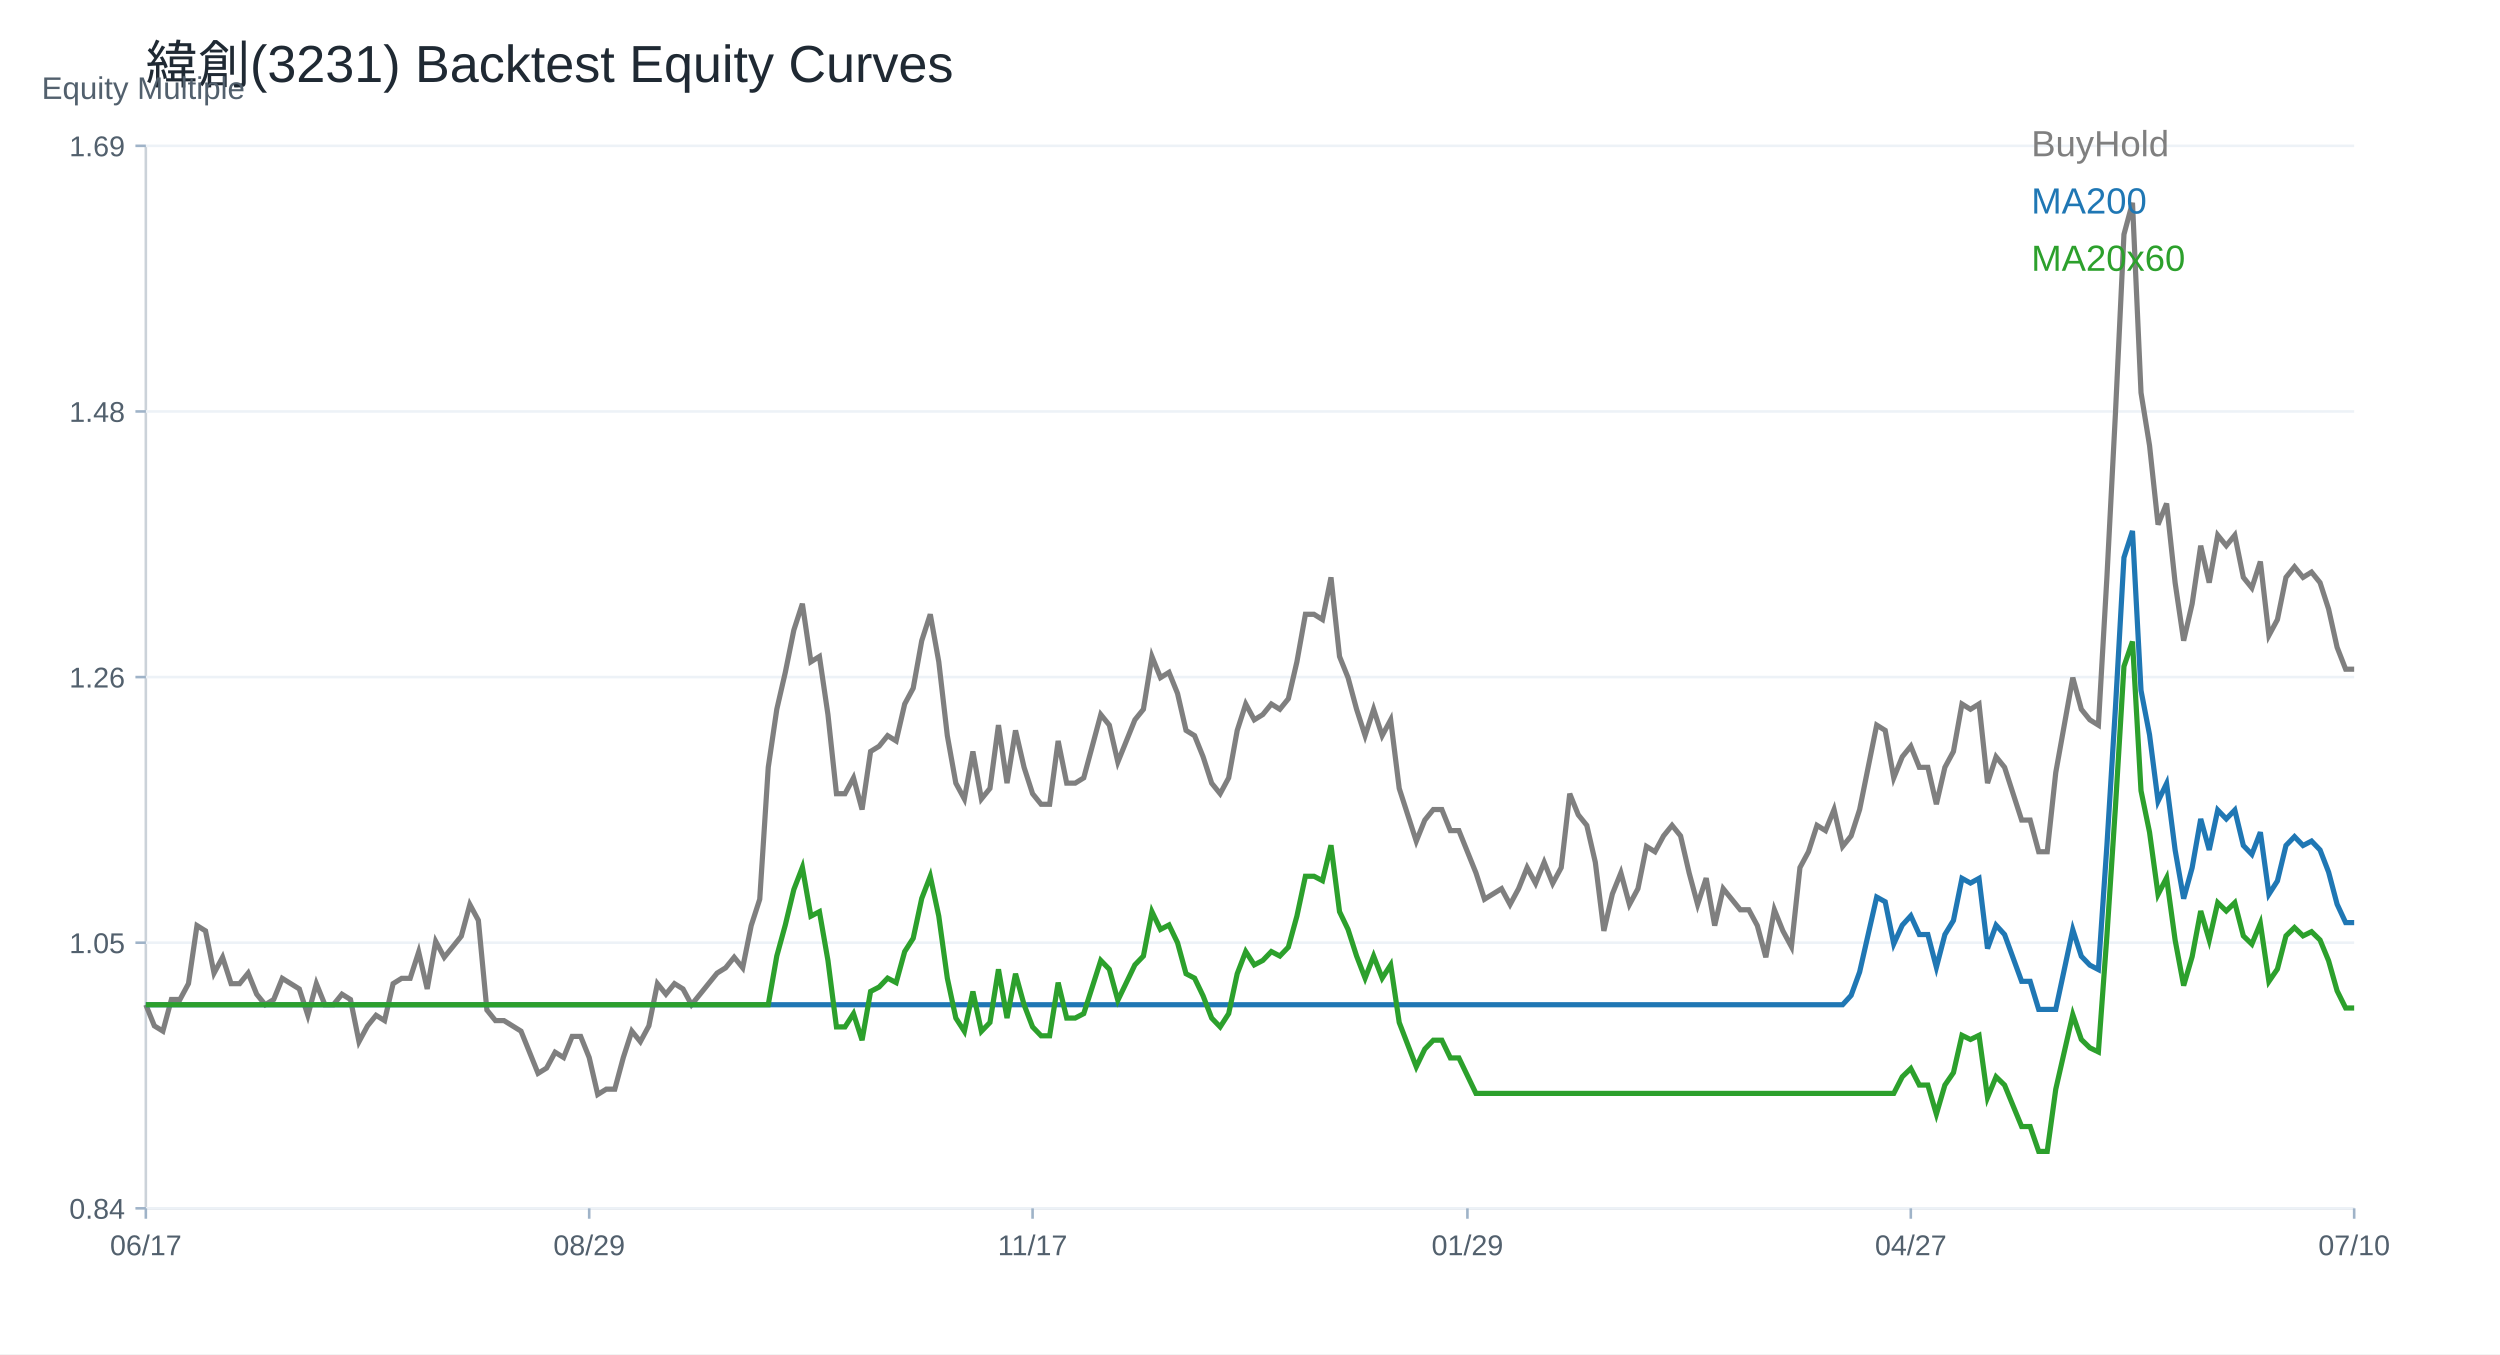
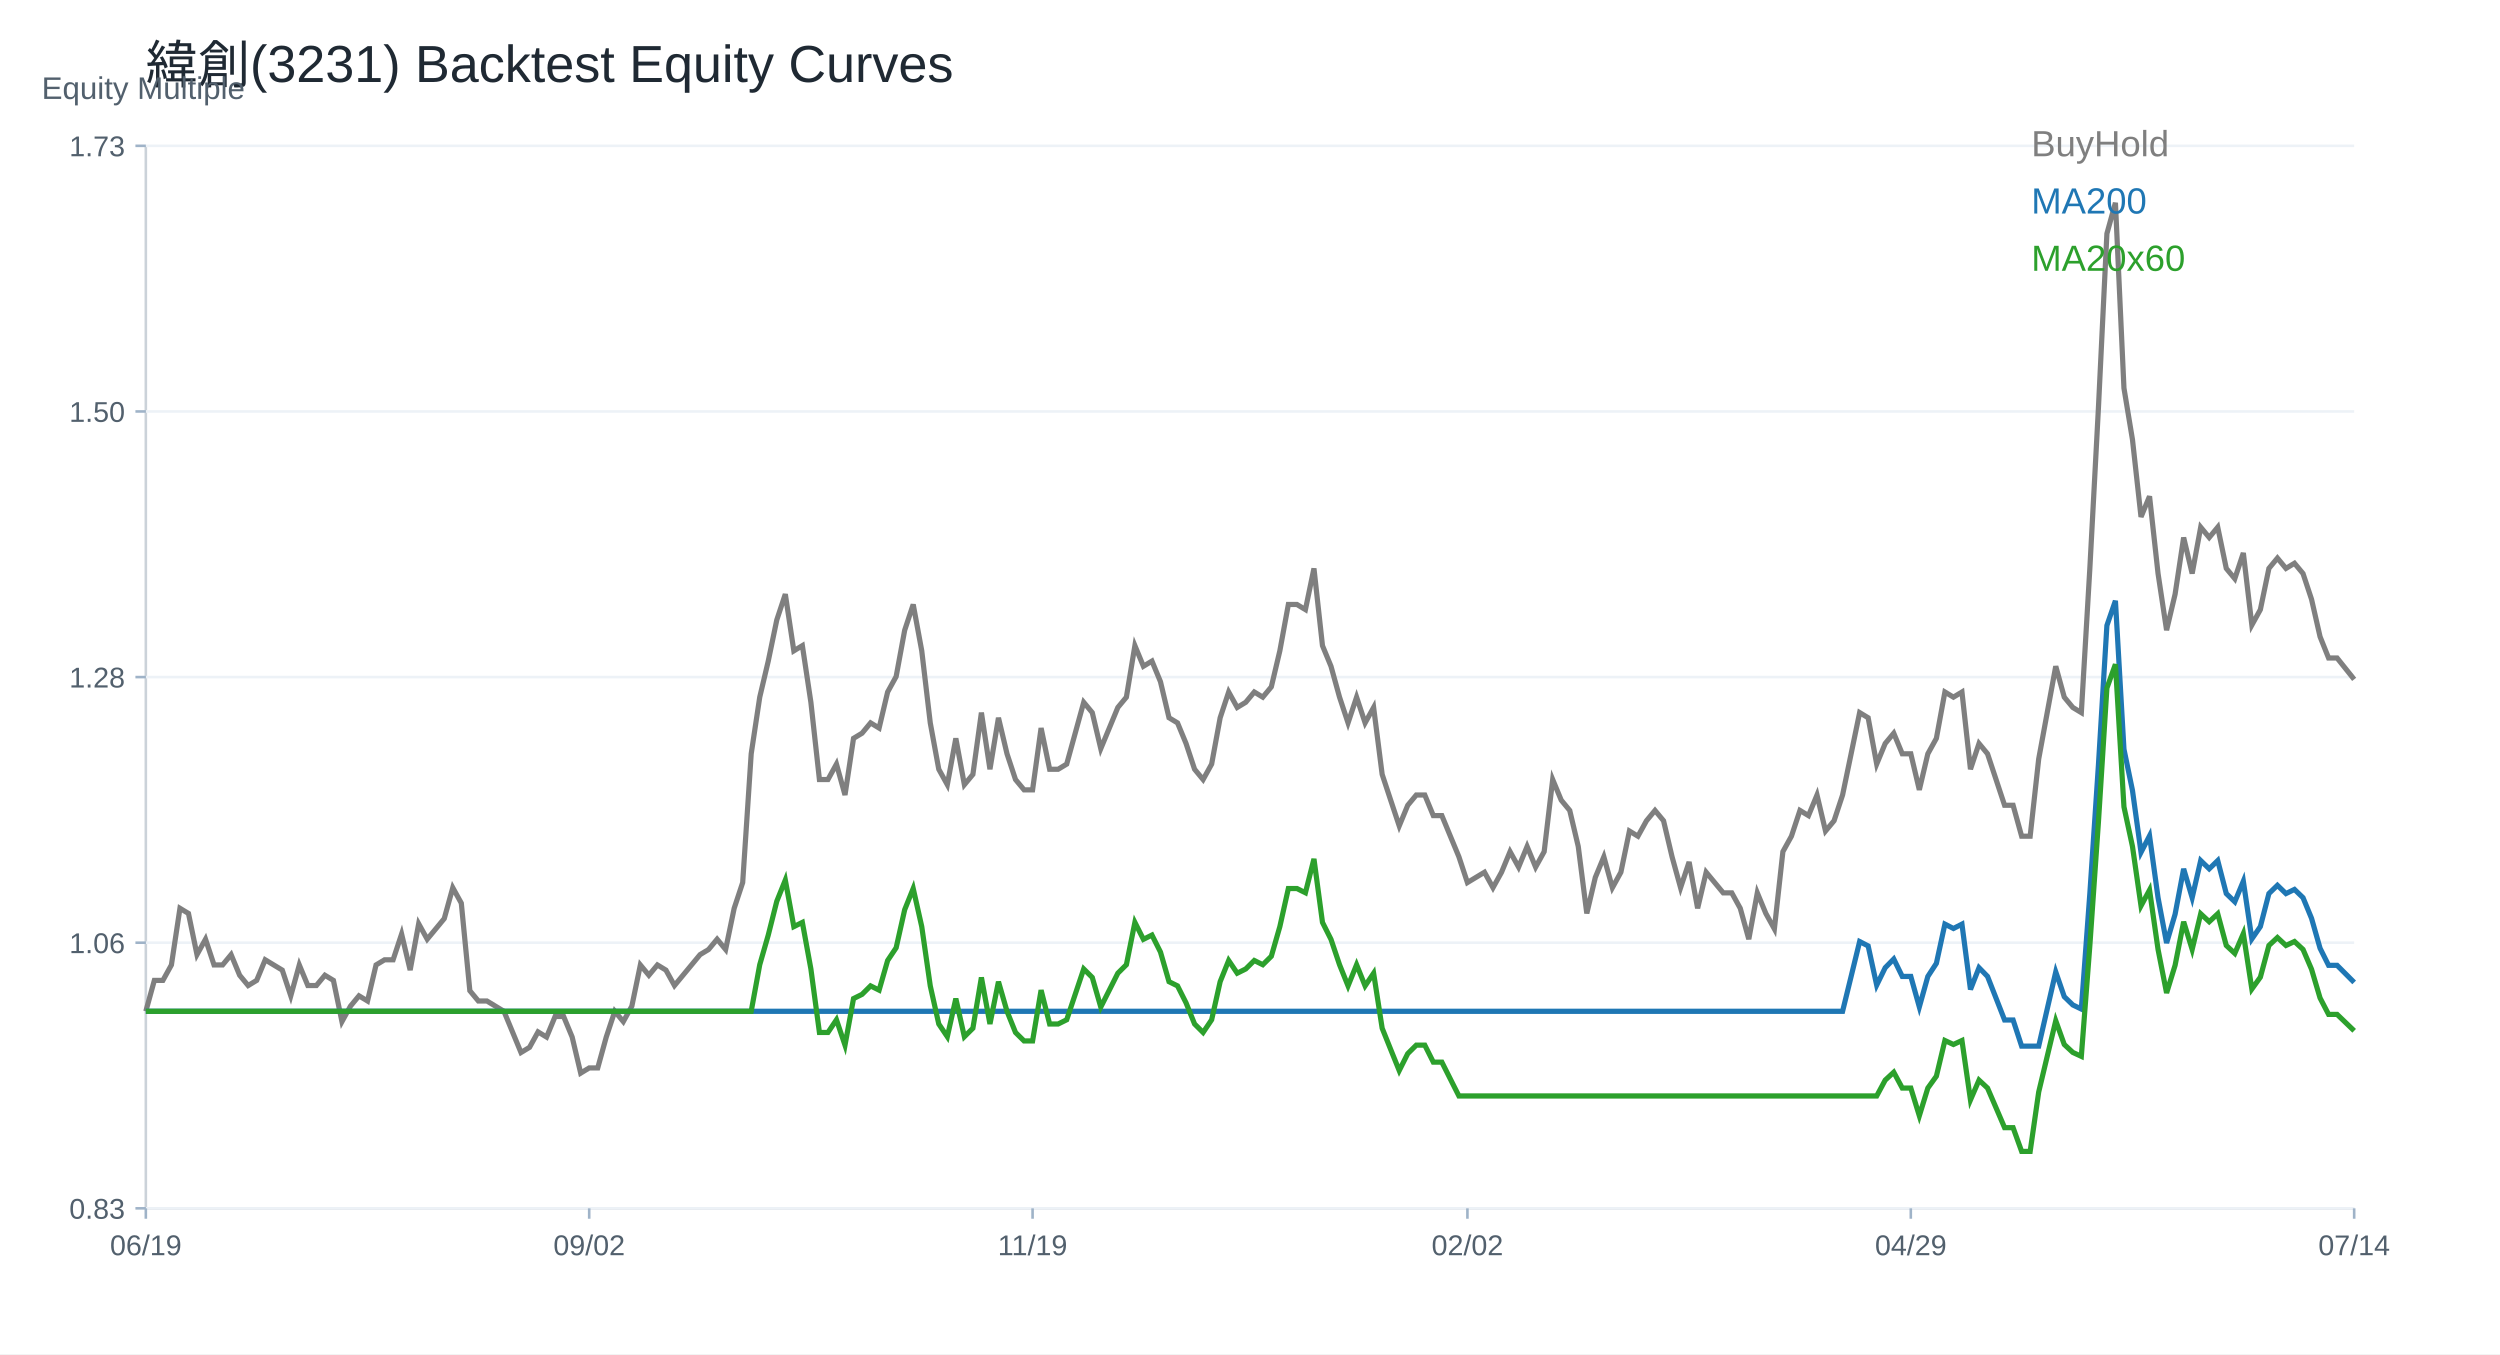
<svg xmlns="http://www.w3.org/2000/svg" width="960" height="520" viewBox="0 0 960 520">
  <rect width="100%" height="100%" fill="white" />
  <text x="56.00" y="32.00" font-size="20" font-family="Arial" fill="#1f2933" text-anchor="start">緯創(3231) Backtest Equity Curves</text>
  <line x1="56" y1="464" x2="904" y2="464" stroke="#cbd2d9" />
  <line x1="56" y1="56" x2="56" y2="464" stroke="#cbd2d9" />
  <text x="16.00" y="38.00" font-size="12" font-family="Arial" fill="#52606d" text-anchor="start">Equity Multiple</text>
  <line x1="56" y1="464.00" x2="904" y2="464.00" stroke="#edf2f7" />
  <line x1="52" y1="464.00" x2="56" y2="464.00" stroke="#9fb3c8" />
-   <text x="48.00" y="468.00" font-size="11" font-family="Arial" fill="#52606d" text-anchor="end">0.84</text>
+   <text x="48.00" y="468.00" font-size="11" font-family="Arial" fill="#52606d" text-anchor="end">0.83</text>
  <line x1="56" y1="362.00" x2="904" y2="362.00" stroke="#edf2f7" />
  <line x1="52" y1="362.00" x2="56" y2="362.00" stroke="#9fb3c8" />
-   <text x="48.00" y="366.00" font-size="11" font-family="Arial" fill="#52606d" text-anchor="end">1.05</text>
+   <text x="48.00" y="366.00" font-size="11" font-family="Arial" fill="#52606d" text-anchor="end">1.06</text>
  <line x1="56" y1="260.00" x2="904" y2="260.00" stroke="#edf2f7" />
  <line x1="52" y1="260.00" x2="56" y2="260.00" stroke="#9fb3c8" />
-   <text x="48.00" y="264.00" font-size="11" font-family="Arial" fill="#52606d" text-anchor="end">1.26</text>
+   <text x="48.00" y="264.00" font-size="11" font-family="Arial" fill="#52606d" text-anchor="end">1.28</text>
  <line x1="56" y1="158.00" x2="904" y2="158.00" stroke="#edf2f7" />
  <line x1="52" y1="158.00" x2="56" y2="158.00" stroke="#9fb3c8" />
-   <text x="48.00" y="162.00" font-size="11" font-family="Arial" fill="#52606d" text-anchor="end">1.48</text>
+   <text x="48.00" y="162.00" font-size="11" font-family="Arial" fill="#52606d" text-anchor="end">1.50</text>
  <line x1="56" y1="56.00" x2="904" y2="56.00" stroke="#edf2f7" />
  <line x1="52" y1="56.00" x2="56" y2="56.00" stroke="#9fb3c8" />
-   <text x="48.00" y="60.00" font-size="11" font-family="Arial" fill="#52606d" text-anchor="end">1.69</text>
+   <text x="48.00" y="60.00" font-size="11" font-family="Arial" fill="#52606d" text-anchor="end">1.73</text>
  <line x1="56.00" y1="464" x2="56.00" y2="468" stroke="#9fb3c8" />
-   <text x="56.00" y="482.00" font-size="11" font-family="Arial" fill="#52606d" text-anchor="middle">06/17</text>
+   <text x="56.00" y="482.00" font-size="11" font-family="Arial" fill="#52606d" text-anchor="middle">06/19</text>
  <line x1="226.25" y1="464" x2="226.25" y2="468" stroke="#9fb3c8" />
-   <text x="226.25" y="482.00" font-size="11" font-family="Arial" fill="#52606d" text-anchor="middle">08/29</text>
+   <text x="226.25" y="482.00" font-size="11" font-family="Arial" fill="#52606d" text-anchor="middle">09/02</text>
  <line x1="396.51" y1="464" x2="396.51" y2="468" stroke="#9fb3c8" />
-   <text x="396.51" y="482.00" font-size="11" font-family="Arial" fill="#52606d" text-anchor="middle">11/17</text>
+   <text x="396.51" y="482.00" font-size="11" font-family="Arial" fill="#52606d" text-anchor="middle">11/19</text>
  <line x1="563.49" y1="464" x2="563.49" y2="468" stroke="#9fb3c8" />
-   <text x="563.49" y="482.00" font-size="11" font-family="Arial" fill="#52606d" text-anchor="middle">01/29</text>
+   <text x="563.49" y="482.00" font-size="11" font-family="Arial" fill="#52606d" text-anchor="middle">02/02</text>
  <line x1="733.75" y1="464" x2="733.75" y2="468" stroke="#9fb3c8" />
-   <text x="733.75" y="482.00" font-size="11" font-family="Arial" fill="#52606d" text-anchor="middle">04/27</text>
+   <text x="733.75" y="482.00" font-size="11" font-family="Arial" fill="#52606d" text-anchor="middle">04/29</text>
  <line x1="904.00" y1="464" x2="904.00" y2="468" stroke="#9fb3c8" />
-   <text x="904.00" y="482.00" font-size="11" font-family="Arial" fill="#52606d" text-anchor="middle">07/10</text>
-   <polyline fill="none" stroke="#7f7f7f" stroke-width="2" points="56.00,385.82 59.27,393.93 62.55,395.95 65.82,383.80 69.10,383.80 72.37,377.72 75.64,355.43 78.92,357.46 82.19,373.67 85.47,367.59 88.74,377.72 92.02,377.72 95.29,373.67 98.56,381.77 101.84,385.82 105.11,383.80 108.39,375.69 111.66,377.72 114.93,379.75 118.21,389.88 121.48,377.72 124.76,385.82 128.03,385.82 131.31,381.77 134.58,383.80 137.85,400.01 141.13,393.93 144.40,389.88 147.68,391.90 150.95,377.72 154.22,375.69 157.50,375.69 160.77,365.56 164.05,379.75 167.32,361.51 170.59,367.59 173.87,363.54 177.14,359.48 180.42,347.33 183.69,353.41 186.97,387.85 190.24,391.90 193.51,391.90 196.79,393.93 200.06,395.95 203.34,404.06 206.61,412.16 209.88,410.14 213.16,404.06 216.43,406.09 219.71,397.98 222.98,397.98 226.25,406.09 229.53,420.27 232.80,418.24 236.08,418.24 239.35,406.09 242.63,395.95 245.90,400.01 249.17,393.93 252.45,377.72 255.72,381.77 259.00,377.72 262.27,379.75 265.54,385.82 268.82,381.77 272.09,377.72 275.37,373.67 278.64,371.64 281.92,367.59 285.19,371.64 288.46,355.43 291.74,345.30 295.01,294.65 298.29,272.36 301.56,258.18 304.83,241.97 308.11,231.84 311.38,254.13 314.66,252.10 317.93,274.39 321.20,304.78 324.48,304.78 327.75,298.70 331.03,310.86 334.30,288.57 337.58,286.55 340.85,282.49 344.12,284.52 347.40,270.34 350.67,264.26 353.95,246.02 357.22,235.89 360.49,254.13 363.77,282.49 367.04,300.73 370.32,306.81 373.59,288.57 376.86,306.81 380.14,302.75 383.41,278.44 386.69,300.73 389.96,280.47 393.24,294.65 396.51,304.78 399.78,308.83 403.06,308.83 406.33,284.52 409.61,300.73 412.88,300.73 416.15,298.70 419.43,286.55 422.70,274.39 425.98,278.44 429.25,292.62 432.53,284.52 435.80,276.41 439.07,272.36 442.35,252.10 445.62,260.21 448.90,258.18 452.17,266.28 455.44,280.47 458.72,282.49 461.99,290.60 465.27,300.73 468.54,304.78 471.81,298.70 475.09,280.47 478.36,270.34 481.64,276.41 484.91,274.39 488.19,270.34 491.46,272.36 494.73,268.31 498.01,254.13 501.28,235.89 504.56,235.89 507.83,237.92 511.10,221.71 514.38,252.10 517.65,260.21 520.93,272.36 524.20,282.49 527.47,272.36 530.75,282.49 534.02,276.41 537.30,302.75 540.57,312.88 543.85,323.02 547.12,314.91 550.39,310.86 553.67,310.86 556.94,318.96 560.22,318.96 563.49,327.07 566.76,335.17 570.04,345.30 573.31,343.28 576.59,341.25 579.86,347.33 583.14,341.25 586.41,333.15 589.68,339.22 592.96,331.12 596.23,339.22 599.51,333.15 602.78,304.78 606.05,312.88 609.33,316.94 612.60,331.12 615.88,357.46 619.15,343.28 622.42,335.17 625.70,347.33 628.97,341.25 632.25,325.04 635.52,327.07 638.80,320.99 642.07,316.94 645.34,320.99 648.62,335.17 651.89,347.33 655.17,337.20 658.44,355.43 661.71,341.25 664.99,345.30 668.26,349.35 671.54,349.35 674.81,355.43 678.08,367.59 681.36,349.35 684.63,357.46 687.91,363.54 691.18,333.15 694.46,327.07 697.73,316.94 701.00,318.96 704.28,310.86 707.55,325.04 710.83,320.99 714.10,310.86 717.37,294.65 720.65,278.44 723.92,280.47 727.20,298.70 730.47,290.60 733.75,286.55 737.02,294.65 740.29,294.65 743.57,308.83 746.84,294.65 750.12,288.57 753.39,270.34 756.66,272.36 759.94,270.34 763.21,300.73 766.49,290.60 769.76,294.65 773.03,304.78 776.31,314.91 779.58,314.91 782.86,327.07 786.13,327.07 789.41,296.68 792.68,278.44 795.95,260.21 799.23,272.36 802.50,276.41 805.78,278.44 809.05,221.71 812.32,158.90 815.60,90.01 818.87,77.86 822.15,150.80 825.42,171.06 828.69,201.45 831.97,193.34 835.24,223.74 838.52,246.02 841.79,231.84 845.07,209.55 848.34,223.74 851.61,205.50 854.89,209.55 858.16,205.50 861.44,221.71 864.71,225.76 867.98,215.63 871.26,244.00 874.53,237.92 877.81,221.71 881.08,217.66 884.36,221.71 887.63,219.68 890.90,223.74 894.18,233.87 897.45,248.57 900.73,256.97 904.00,256.97" />
+   <text x="904.00" y="482.00" font-size="11" font-family="Arial" fill="#52606d" text-anchor="middle">07/14</text>
+   <polyline fill="none" stroke="#7f7f7f" stroke-width="2" points="56.00,388.34 59.27,376.47 62.55,376.47 65.82,370.54 69.10,348.79 72.37,350.76 75.64,366.58 78.92,360.65 82.19,370.54 85.47,370.54 88.74,366.58 92.02,374.49 95.29,378.45 98.56,376.47 101.84,368.56 105.11,370.54 108.39,372.52 111.66,382.40 114.93,370.54 118.21,378.45 121.48,378.45 124.76,374.49 128.03,376.47 131.31,392.29 134.58,386.36 137.85,382.40 141.13,384.38 144.40,370.54 147.68,368.56 150.95,368.56 154.22,358.67 157.50,372.52 160.77,354.72 164.05,360.65 167.32,356.70 170.59,352.74 173.87,340.88 177.14,346.81 180.42,380.43 183.69,384.38 186.97,384.38 190.24,386.36 193.51,388.34 196.79,396.25 200.06,404.16 203.34,402.18 206.61,396.25 209.88,398.23 213.16,390.32 216.43,390.32 219.71,398.23 222.98,412.07 226.25,410.09 229.53,410.09 232.80,398.23 236.08,388.34 239.35,392.29 242.63,386.36 245.90,370.54 249.17,374.49 252.45,370.54 255.72,372.52 259.00,378.45 262.27,374.49 265.54,370.54 268.82,366.58 272.09,364.61 275.37,360.65 278.64,364.61 281.92,348.79 285.19,338.90 288.46,289.46 291.74,267.71 295.01,253.86 298.29,238.04 301.56,228.15 304.83,249.91 308.11,247.93 311.38,269.68 314.66,299.35 317.93,299.35 321.20,293.41 324.48,305.28 327.75,283.53 331.03,281.55 334.30,277.59 337.58,279.57 340.85,265.73 344.12,259.79 347.40,242.00 350.67,232.11 353.95,249.91 357.22,277.59 360.49,295.39 363.77,301.32 367.04,283.53 370.32,301.32 373.59,297.37 376.86,273.64 380.14,295.39 383.41,275.62 386.69,289.46 389.96,299.35 393.24,303.30 396.51,303.30 399.78,279.57 403.06,295.39 406.33,295.39 409.61,293.41 412.88,281.55 416.15,269.68 419.43,273.64 422.70,287.48 425.98,279.57 429.25,271.66 432.53,267.71 435.80,247.93 439.07,255.84 442.35,253.86 445.62,261.77 448.90,275.62 452.17,277.59 455.44,285.50 458.72,295.39 461.99,299.35 465.27,293.41 468.54,275.62 471.81,265.73 475.09,271.66 478.36,269.68 481.64,265.73 484.91,267.71 488.19,263.75 491.46,249.91 494.73,232.11 498.01,232.11 501.28,234.09 504.56,218.27 507.83,247.93 511.10,255.84 514.38,267.71 517.65,277.59 520.93,267.71 524.20,277.59 527.47,271.66 530.75,297.37 534.02,307.26 537.30,317.14 540.57,309.23 543.85,305.28 547.12,305.28 550.39,313.19 553.67,313.19 556.94,321.10 560.22,329.01 563.49,338.90 566.76,336.92 570.04,334.94 573.31,340.88 576.59,334.94 579.86,327.03 583.14,332.97 586.41,325.05 589.68,332.97 592.96,327.03 596.23,299.35 599.51,307.26 602.78,311.21 606.05,325.05 609.33,350.76 612.60,336.92 615.88,329.01 619.15,340.88 622.42,334.94 625.70,319.12 628.97,321.10 632.25,315.17 635.52,311.21 638.80,315.17 642.07,329.01 645.34,340.88 648.62,330.99 651.89,348.79 655.17,334.94 658.44,338.90 661.71,342.85 664.99,342.85 668.26,348.79 671.54,360.65 674.81,342.85 678.08,350.76 681.36,356.70 684.63,327.03 687.91,321.10 691.18,311.21 694.46,313.19 697.73,305.28 701.00,319.12 704.28,315.17 707.55,305.28 710.83,289.46 714.10,273.64 717.37,275.62 720.65,293.41 723.92,285.50 727.20,281.55 730.47,289.46 733.75,289.46 737.02,303.30 740.29,289.46 743.57,283.53 746.84,265.73 750.12,267.71 753.39,265.73 756.66,295.39 759.94,285.50 763.21,289.46 766.49,299.35 769.76,309.23 773.03,309.23 776.31,321.10 779.58,321.10 782.86,291.44 786.13,273.64 789.41,255.84 792.68,267.71 795.95,271.66 799.23,273.64 802.50,218.27 805.78,156.96 809.05,89.72 812.32,77.86 815.60,149.05 818.87,168.83 822.15,198.49 825.42,190.58 828.69,220.24 831.97,242.00 835.24,228.15 838.52,206.40 841.79,220.24 845.07,202.44 848.34,206.40 851.61,202.44 854.89,218.27 858.16,222.22 861.44,212.33 864.71,240.02 867.98,234.09 871.26,218.27 874.53,214.31 877.81,218.27 881.08,216.29 884.36,220.24 887.63,230.13 890.90,244.48 894.18,252.68 897.45,252.68 900.73,256.78 904.00,260.88" />
  <text x="780.00" y="60.00" font-size="14" font-family="Arial" fill="#7f7f7f" text-anchor="start">BuyHold</text>
-   <polyline fill="none" stroke="#1f77b4" stroke-width="2" points="56.00,385.82 59.27,385.82 62.55,385.82 65.82,385.82 69.10,385.82 72.37,385.82 75.64,385.82 78.92,385.82 82.19,385.82 85.47,385.82 88.74,385.82 92.02,385.82 95.29,385.82 98.56,385.82 101.84,385.82 105.11,385.82 108.39,385.82 111.66,385.82 114.93,385.82 118.21,385.82 121.48,385.82 124.76,385.82 128.03,385.82 131.31,385.82 134.58,385.82 137.85,385.82 141.13,385.82 144.40,385.82 147.68,385.82 150.95,385.82 154.22,385.82 157.50,385.82 160.77,385.82 164.05,385.82 167.32,385.82 170.59,385.82 173.87,385.82 177.14,385.82 180.42,385.82 183.69,385.82 186.97,385.82 190.24,385.82 193.51,385.82 196.79,385.82 200.06,385.82 203.34,385.82 206.61,385.82 209.88,385.82 213.16,385.82 216.43,385.82 219.71,385.82 222.98,385.82 226.25,385.82 229.53,385.82 232.80,385.82 236.08,385.82 239.35,385.82 242.63,385.82 245.90,385.82 249.17,385.82 252.45,385.82 255.72,385.82 259.00,385.82 262.27,385.82 265.54,385.82 268.82,385.82 272.09,385.82 275.37,385.82 278.64,385.82 281.92,385.82 285.19,385.82 288.46,385.82 291.74,385.82 295.01,385.82 298.29,385.82 301.56,385.82 304.83,385.82 308.11,385.82 311.38,385.82 314.66,385.82 317.93,385.82 321.20,385.82 324.48,385.82 327.75,385.82 331.03,385.82 334.30,385.82 337.58,385.82 340.85,385.82 344.12,385.82 347.40,385.82 350.67,385.82 353.95,385.82 357.22,385.82 360.49,385.82 363.77,385.82 367.04,385.82 370.32,385.82 373.59,385.82 376.86,385.82 380.14,385.82 383.41,385.82 386.69,385.82 389.96,385.82 393.24,385.82 396.51,385.82 399.78,385.82 403.06,385.82 406.33,385.82 409.61,385.82 412.88,385.82 416.15,385.82 419.43,385.82 422.70,385.82 425.98,385.82 429.25,385.82 432.53,385.82 435.80,385.82 439.07,385.82 442.35,385.82 445.62,385.82 448.90,385.82 452.17,385.82 455.44,385.82 458.72,385.82 461.99,385.82 465.27,385.82 468.54,385.82 471.81,385.82 475.09,385.82 478.36,385.82 481.64,385.82 484.91,385.82 488.19,385.82 491.46,385.82 494.73,385.82 498.01,385.82 501.28,385.82 504.56,385.82 507.83,385.82 511.10,385.82 514.38,385.82 517.65,385.82 520.93,385.82 524.20,385.82 527.47,385.82 530.75,385.82 534.02,385.82 537.30,385.82 540.57,385.82 543.85,385.82 547.12,385.82 550.39,385.82 553.67,385.82 556.94,385.82 560.22,385.82 563.49,385.82 566.76,385.82 570.04,385.82 573.31,385.82 576.59,385.82 579.86,385.82 583.14,385.82 586.41,385.82 589.68,385.82 592.96,385.82 596.23,385.82 599.51,385.82 602.78,385.82 606.05,385.82 609.33,385.82 612.60,385.82 615.88,385.82 619.15,385.82 622.42,385.82 625.70,385.82 628.97,385.82 632.25,385.82 635.52,385.82 638.80,385.82 642.07,385.82 645.34,385.82 648.62,385.82 651.89,385.82 655.17,385.82 658.44,385.82 661.71,385.82 664.99,385.82 668.26,385.82 671.54,385.82 674.81,385.82 678.08,385.82 681.36,385.82 684.63,385.82 687.91,385.82 691.18,385.82 694.46,385.82 697.73,385.82 701.00,385.82 704.28,385.82 707.55,385.82 710.83,382.23 714.10,373.24 717.37,358.86 720.65,344.48 723.92,346.28 727.20,362.46 730.47,355.27 733.75,351.67 737.02,358.86 740.29,358.86 743.57,371.44 746.84,358.86 750.12,353.47 753.39,337.29 756.66,339.09 759.94,337.29 763.21,364.25 766.49,355.27 769.76,358.86 773.03,367.85 776.31,376.84 779.58,376.84 782.86,387.62 786.13,387.62 789.41,387.62 792.68,372.31 795.95,357.00 799.23,367.21 802.50,370.61 805.78,372.31 809.05,324.67 812.32,271.93 815.60,214.09 818.87,203.88 822.15,265.13 825.42,282.14 828.69,307.66 831.97,300.86 835.24,326.38 838.52,345.09 841.79,333.18 845.07,314.47 848.34,326.38 851.61,311.06 854.89,314.47 858.16,311.06 861.44,324.67 864.71,328.08 867.98,319.57 871.26,343.39 874.53,338.28 877.81,324.67 881.08,321.27 884.36,324.67 887.63,322.97 890.90,326.38 894.18,334.88 897.45,347.23 900.73,354.28 904.00,354.28" />
+   <polyline fill="none" stroke="#1f77b4" stroke-width="2" points="56.00,388.34 59.27,388.34 62.55,388.34 65.82,388.34 69.10,388.34 72.37,388.34 75.64,388.34 78.92,388.34 82.19,388.34 85.47,388.34 88.74,388.34 92.02,388.34 95.29,388.34 98.56,388.34 101.84,388.34 105.11,388.34 108.39,388.34 111.66,388.34 114.93,388.34 118.21,388.34 121.48,388.34 124.76,388.34 128.03,388.34 131.31,388.34 134.58,388.34 137.85,388.34 141.13,388.34 144.40,388.34 147.68,388.34 150.95,388.34 154.22,388.34 157.50,388.34 160.77,388.34 164.05,388.34 167.32,388.34 170.59,388.34 173.87,388.34 177.14,388.34 180.42,388.34 183.69,388.34 186.97,388.34 190.24,388.34 193.51,388.34 196.79,388.34 200.06,388.34 203.34,388.34 206.61,388.34 209.88,388.34 213.16,388.34 216.43,388.34 219.71,388.34 222.98,388.34 226.25,388.34 229.53,388.34 232.80,388.34 236.08,388.34 239.35,388.34 242.63,388.34 245.90,388.34 249.17,388.34 252.45,388.34 255.72,388.34 259.00,388.34 262.27,388.34 265.54,388.34 268.82,388.34 272.09,388.34 275.37,388.34 278.64,388.34 281.92,388.34 285.19,388.34 288.46,388.34 291.74,388.34 295.01,388.34 298.29,388.34 301.56,388.34 304.83,388.34 308.11,388.34 311.38,388.34 314.66,388.34 317.93,388.34 321.20,388.34 324.48,388.34 327.75,388.34 331.03,388.34 334.30,388.34 337.58,388.34 340.85,388.34 344.12,388.34 347.40,388.34 350.67,388.34 353.95,388.34 357.22,388.34 360.49,388.34 363.77,388.34 367.04,388.34 370.32,388.34 373.59,388.34 376.86,388.34 380.14,388.34 383.41,388.34 386.69,388.34 389.96,388.34 393.24,388.34 396.51,388.34 399.78,388.34 403.06,388.34 406.33,388.34 409.61,388.34 412.88,388.34 416.15,388.34 419.43,388.34 422.70,388.34 425.98,388.34 429.25,388.34 432.53,388.34 435.80,388.34 439.07,388.34 442.35,388.34 445.62,388.34 448.90,388.34 452.17,388.34 455.44,388.34 458.72,388.34 461.99,388.34 465.27,388.34 468.54,388.34 471.81,388.34 475.09,388.34 478.36,388.34 481.64,388.34 484.91,388.34 488.19,388.34 491.46,388.34 494.73,388.34 498.01,388.34 501.28,388.34 504.56,388.34 507.83,388.34 511.10,388.34 514.38,388.34 517.65,388.34 520.93,388.34 524.20,388.34 527.47,388.34 530.75,388.34 534.02,388.34 537.30,388.34 540.57,388.34 543.85,388.34 547.12,388.34 550.39,388.34 553.67,388.34 556.94,388.34 560.22,388.34 563.49,388.34 566.76,388.34 570.04,388.34 573.31,388.34 576.59,388.34 579.86,388.34 583.14,388.34 586.41,388.34 589.68,388.34 592.96,388.34 596.23,388.34 599.51,388.34 602.78,388.34 606.05,388.34 609.33,388.34 612.60,388.34 615.88,388.34 619.15,388.34 622.42,388.34 625.70,388.34 628.97,388.34 632.25,388.34 635.52,388.34 638.80,388.34 642.07,388.34 645.34,388.34 648.62,388.34 651.89,388.34 655.17,388.34 658.44,388.34 661.71,388.34 664.99,388.34 668.26,388.34 671.54,388.34 674.81,388.34 678.08,388.34 681.36,388.34 684.63,388.34 687.91,388.34 691.18,388.34 694.46,388.34 697.73,388.34 701.00,388.34 704.28,388.34 707.55,388.34 710.83,374.95 714.10,361.56 717.37,363.24 720.65,378.30 723.92,371.60 727.20,368.26 730.47,374.95 733.75,374.95 737.02,386.66 740.29,374.95 743.57,369.93 746.84,354.87 750.12,356.54 753.39,354.87 756.66,379.97 759.94,371.60 763.21,374.95 766.49,383.32 769.76,391.68 773.03,391.68 776.31,401.72 779.58,401.72 782.86,401.72 786.13,387.47 789.41,373.22 792.68,382.72 795.95,385.89 799.23,387.47 802.50,343.13 805.78,294.03 809.05,240.19 812.32,230.69 815.60,287.70 818.87,303.54 822.15,327.29 825.42,320.96 828.69,344.71 831.97,362.13 835.24,351.05 838.52,333.63 841.79,344.71 845.07,330.46 848.34,333.63 851.61,330.46 854.89,343.13 858.16,346.29 861.44,338.38 864.71,360.55 867.98,355.80 871.26,343.13 874.53,339.96 877.81,343.13 881.08,341.54 884.36,344.71 887.63,352.63 890.90,364.12 894.18,370.69 897.45,370.69 900.73,373.97 904.00,377.25" />
  <text x="780.00" y="82.00" font-size="14" font-family="Arial" fill="#1f77b4" text-anchor="start">MA200</text>
-   <polyline fill="none" stroke="#2ca02c" stroke-width="2" points="56.00,385.82 59.27,385.82 62.55,385.82 65.82,385.82 69.10,385.82 72.37,385.82 75.64,385.82 78.92,385.82 82.19,385.82 85.47,385.82 88.74,385.82 92.02,385.82 95.29,385.82 98.56,385.82 101.84,385.82 105.11,385.82 108.39,385.82 111.66,385.82 114.93,385.82 118.21,385.82 121.48,385.82 124.76,385.82 128.03,385.82 131.31,385.82 134.58,385.82 137.85,385.82 141.13,385.82 144.40,385.82 147.68,385.82 150.95,385.82 154.22,385.82 157.50,385.82 160.77,385.82 164.05,385.82 167.32,385.82 170.59,385.82 173.87,385.82 177.14,385.82 180.42,385.82 183.69,385.82 186.97,385.82 190.24,385.82 193.51,385.82 196.79,385.82 200.06,385.82 203.34,385.82 206.61,385.82 209.88,385.82 213.16,385.82 216.43,385.82 219.71,385.82 222.98,385.82 226.25,385.82 229.53,385.82 232.80,385.82 236.08,385.82 239.35,385.82 242.63,385.82 245.90,385.82 249.17,385.82 252.45,385.82 255.72,385.82 259.00,385.82 262.27,385.82 265.54,385.82 268.82,385.82 272.09,385.82 275.37,385.82 278.64,385.82 281.92,385.82 285.19,385.82 288.46,385.82 291.74,385.82 295.01,385.82 298.29,367.11 301.56,355.19 304.83,341.58 308.11,333.07 311.38,351.79 314.66,350.09 317.93,368.81 321.20,394.33 324.48,394.33 327.75,389.23 331.03,399.44 334.30,380.72 337.58,379.02 340.85,375.61 344.12,377.32 347.40,365.40 350.67,360.30 353.95,344.98 357.22,336.48 360.49,351.79 363.77,375.61 367.04,390.93 370.32,396.03 373.59,380.72 376.86,396.03 380.14,392.63 383.41,372.21 386.69,390.93 389.96,373.91 393.24,385.82 396.51,394.33 399.78,397.74 403.06,397.74 406.33,377.32 409.61,390.93 412.88,390.93 416.15,389.23 419.43,379.02 422.70,368.81 425.98,372.21 429.25,384.12 432.53,377.32 435.80,370.51 439.07,367.11 442.35,350.09 445.62,356.90 448.90,355.19 452.17,362.00 455.44,373.91 458.72,375.61 461.99,382.42 465.27,390.93 468.54,394.33 471.81,389.23 475.09,373.91 478.36,365.40 481.64,370.51 484.91,368.81 488.19,365.40 491.46,367.11 494.73,363.70 498.01,351.79 501.28,336.48 504.56,336.48 507.83,338.18 511.10,324.57 514.38,350.09 517.65,356.90 520.93,367.11 524.20,375.61 527.47,367.11 530.75,375.61 534.02,370.51 537.30,392.63 540.57,401.14 543.85,409.65 547.12,402.84 550.39,399.44 553.67,399.44 556.94,406.24 560.22,406.24 563.49,413.05 566.76,419.86 570.04,419.86 573.31,419.86 576.59,419.86 579.86,419.86 583.14,419.86 586.41,419.86 589.68,419.86 592.96,419.86 596.23,419.86 599.51,419.86 602.78,419.86 606.05,419.86 609.33,419.86 612.60,419.86 615.88,419.86 619.15,419.86 622.42,419.86 625.70,419.86 628.97,419.86 632.25,419.86 635.52,419.86 638.80,419.86 642.07,419.86 645.34,419.86 648.62,419.86 651.89,419.86 655.17,419.86 658.44,419.86 661.71,419.86 664.99,419.86 668.26,419.86 671.54,419.86 674.81,419.86 678.08,419.86 681.36,419.86 684.63,419.86 687.91,419.86 691.18,419.86 694.46,419.86 697.73,419.86 701.00,419.86 704.28,419.86 707.55,419.86 710.83,419.86 714.10,419.86 717.37,419.86 720.65,419.86 723.92,419.86 727.20,419.86 730.47,413.49 733.75,410.31 737.02,416.67 740.29,416.67 743.57,427.82 746.84,416.67 750.12,411.90 753.39,397.57 756.66,399.16 759.94,397.57 763.21,421.45 766.49,413.49 769.76,416.67 773.03,424.63 776.31,432.59 779.58,432.59 782.86,442.14 786.13,442.14 789.41,418.27 792.68,403.94 795.95,389.61 799.23,399.16 802.50,402.35 805.78,403.94 809.05,359.37 812.32,310.02 815.60,255.90 818.87,246.35 822.15,303.65 825.42,319.57 828.69,343.45 831.97,337.08 835.24,360.96 838.52,378.47 841.79,367.33 845.07,349.82 848.34,360.96 851.61,346.63 854.89,349.82 858.16,346.63 861.44,359.37 864.71,362.55 867.98,354.59 871.26,376.88 874.53,372.10 877.81,359.37 881.08,356.18 884.36,359.37 887.63,357.77 890.90,360.96 894.18,368.92 897.45,380.47 900.73,387.07 904.00,387.07" />
+   <polyline fill="none" stroke="#2ca02c" stroke-width="2" points="56.00,388.34 59.27,388.34 62.55,388.34 65.82,388.34 69.10,388.34 72.37,388.34 75.64,388.34 78.92,388.34 82.19,388.34 85.47,388.34 88.74,388.34 92.02,388.34 95.29,388.34 98.56,388.34 101.84,388.34 105.11,388.34 108.39,388.34 111.66,388.34 114.93,388.34 118.21,388.34 121.48,388.34 124.76,388.34 128.03,388.34 131.31,388.34 134.58,388.34 137.85,388.34 141.13,388.34 144.40,388.34 147.68,388.34 150.95,388.34 154.22,388.34 157.50,388.34 160.77,388.34 164.05,388.34 167.32,388.34 170.59,388.34 173.87,388.34 177.14,388.34 180.42,388.34 183.69,388.34 186.97,388.34 190.24,388.34 193.51,388.34 196.79,388.34 200.06,388.34 203.34,388.34 206.61,388.34 209.88,388.34 213.16,388.34 216.43,388.34 219.71,388.34 222.98,388.34 226.25,388.34 229.53,388.34 232.80,388.34 236.08,388.34 239.35,388.34 242.63,388.34 245.90,388.34 249.17,388.34 252.45,388.34 255.72,388.34 259.00,388.34 262.27,388.34 265.54,388.34 268.82,388.34 272.09,388.34 275.37,388.34 278.64,388.34 281.92,388.34 285.19,388.34 288.46,388.34 291.74,370.45 295.01,359.07 298.29,346.07 301.56,337.94 304.83,355.82 308.11,354.20 311.38,372.08 314.66,396.47 317.93,396.47 321.20,391.59 324.48,401.34 327.75,383.46 331.03,381.83 334.30,378.58 337.58,380.21 340.85,368.83 344.12,363.95 347.40,349.32 350.67,341.19 353.95,355.82 357.22,378.58 360.49,393.21 363.77,398.09 367.04,383.46 370.32,398.09 373.59,394.84 376.86,375.33 380.14,393.21 383.41,376.96 386.69,388.34 389.96,396.47 393.24,399.72 396.51,399.72 399.78,380.21 403.06,393.21 406.33,393.21 409.61,391.59 412.88,381.83 416.15,372.08 419.43,375.33 422.70,386.71 425.98,380.21 429.25,373.71 432.53,370.45 435.80,354.20 439.07,360.70 442.35,359.07 445.62,365.58 448.90,376.96 452.17,378.58 455.44,385.09 458.72,393.21 461.99,396.47 465.27,391.59 468.54,376.96 471.81,368.83 475.09,373.71 478.36,372.08 481.64,368.83 484.91,370.45 488.19,367.20 491.46,355.82 494.73,341.19 498.01,341.19 501.28,342.82 504.56,329.81 507.83,354.20 511.10,360.70 514.38,370.45 517.65,378.58 520.93,370.45 524.20,378.58 527.47,373.71 530.75,394.84 534.02,402.97 537.30,411.10 540.57,404.59 543.85,401.34 547.12,401.34 550.39,407.85 553.67,407.85 556.94,414.35 560.22,420.85 563.49,420.85 566.76,420.85 570.04,420.85 573.31,420.85 576.59,420.85 579.86,420.85 583.14,420.85 586.41,420.85 589.68,420.85 592.96,420.85 596.23,420.85 599.51,420.85 602.78,420.85 606.05,420.85 609.33,420.85 612.60,420.85 615.88,420.85 619.15,420.85 622.42,420.85 625.70,420.85 628.97,420.85 632.25,420.85 635.52,420.85 638.80,420.85 642.07,420.85 645.34,420.85 648.62,420.85 651.89,420.85 655.17,420.85 658.44,420.85 661.71,420.85 664.99,420.85 668.26,420.85 671.54,420.85 674.81,420.85 678.08,420.85 681.36,420.85 684.63,420.85 687.91,420.85 691.18,420.85 694.46,420.85 697.73,420.85 701.00,420.85 704.28,420.85 707.55,420.85 710.83,420.85 714.10,420.85 717.37,420.85 720.65,420.85 723.92,414.77 727.20,411.73 730.47,417.81 733.75,417.81 737.02,428.46 740.29,417.81 743.57,413.25 746.84,399.56 750.12,401.08 753.39,399.56 756.66,422.37 759.94,414.77 763.21,417.81 766.49,425.41 769.76,433.02 773.03,433.02 776.31,442.14 779.58,442.14 782.86,419.33 786.13,405.64 789.41,391.96 792.68,401.08 795.95,404.12 799.23,405.64 802.50,363.06 805.78,315.92 809.05,264.21 812.32,255.08 815.60,309.83 818.87,325.04 822.15,347.85 825.42,341.77 828.69,364.58 831.97,381.31 835.24,370.66 838.52,353.94 841.79,364.58 845.07,350.89 848.34,353.94 851.61,350.89 854.89,363.06 858.16,366.10 861.44,358.50 864.71,379.79 867.98,375.23 871.26,363.06 874.53,360.02 877.81,363.06 881.08,361.54 884.36,364.58 887.63,372.19 890.90,383.22 894.18,389.53 897.45,389.53 900.73,392.68 904.00,395.83" />
  <text x="780.00" y="104.00" font-size="14" font-family="Arial" fill="#2ca02c" text-anchor="start">MA20x60</text>
</svg>
